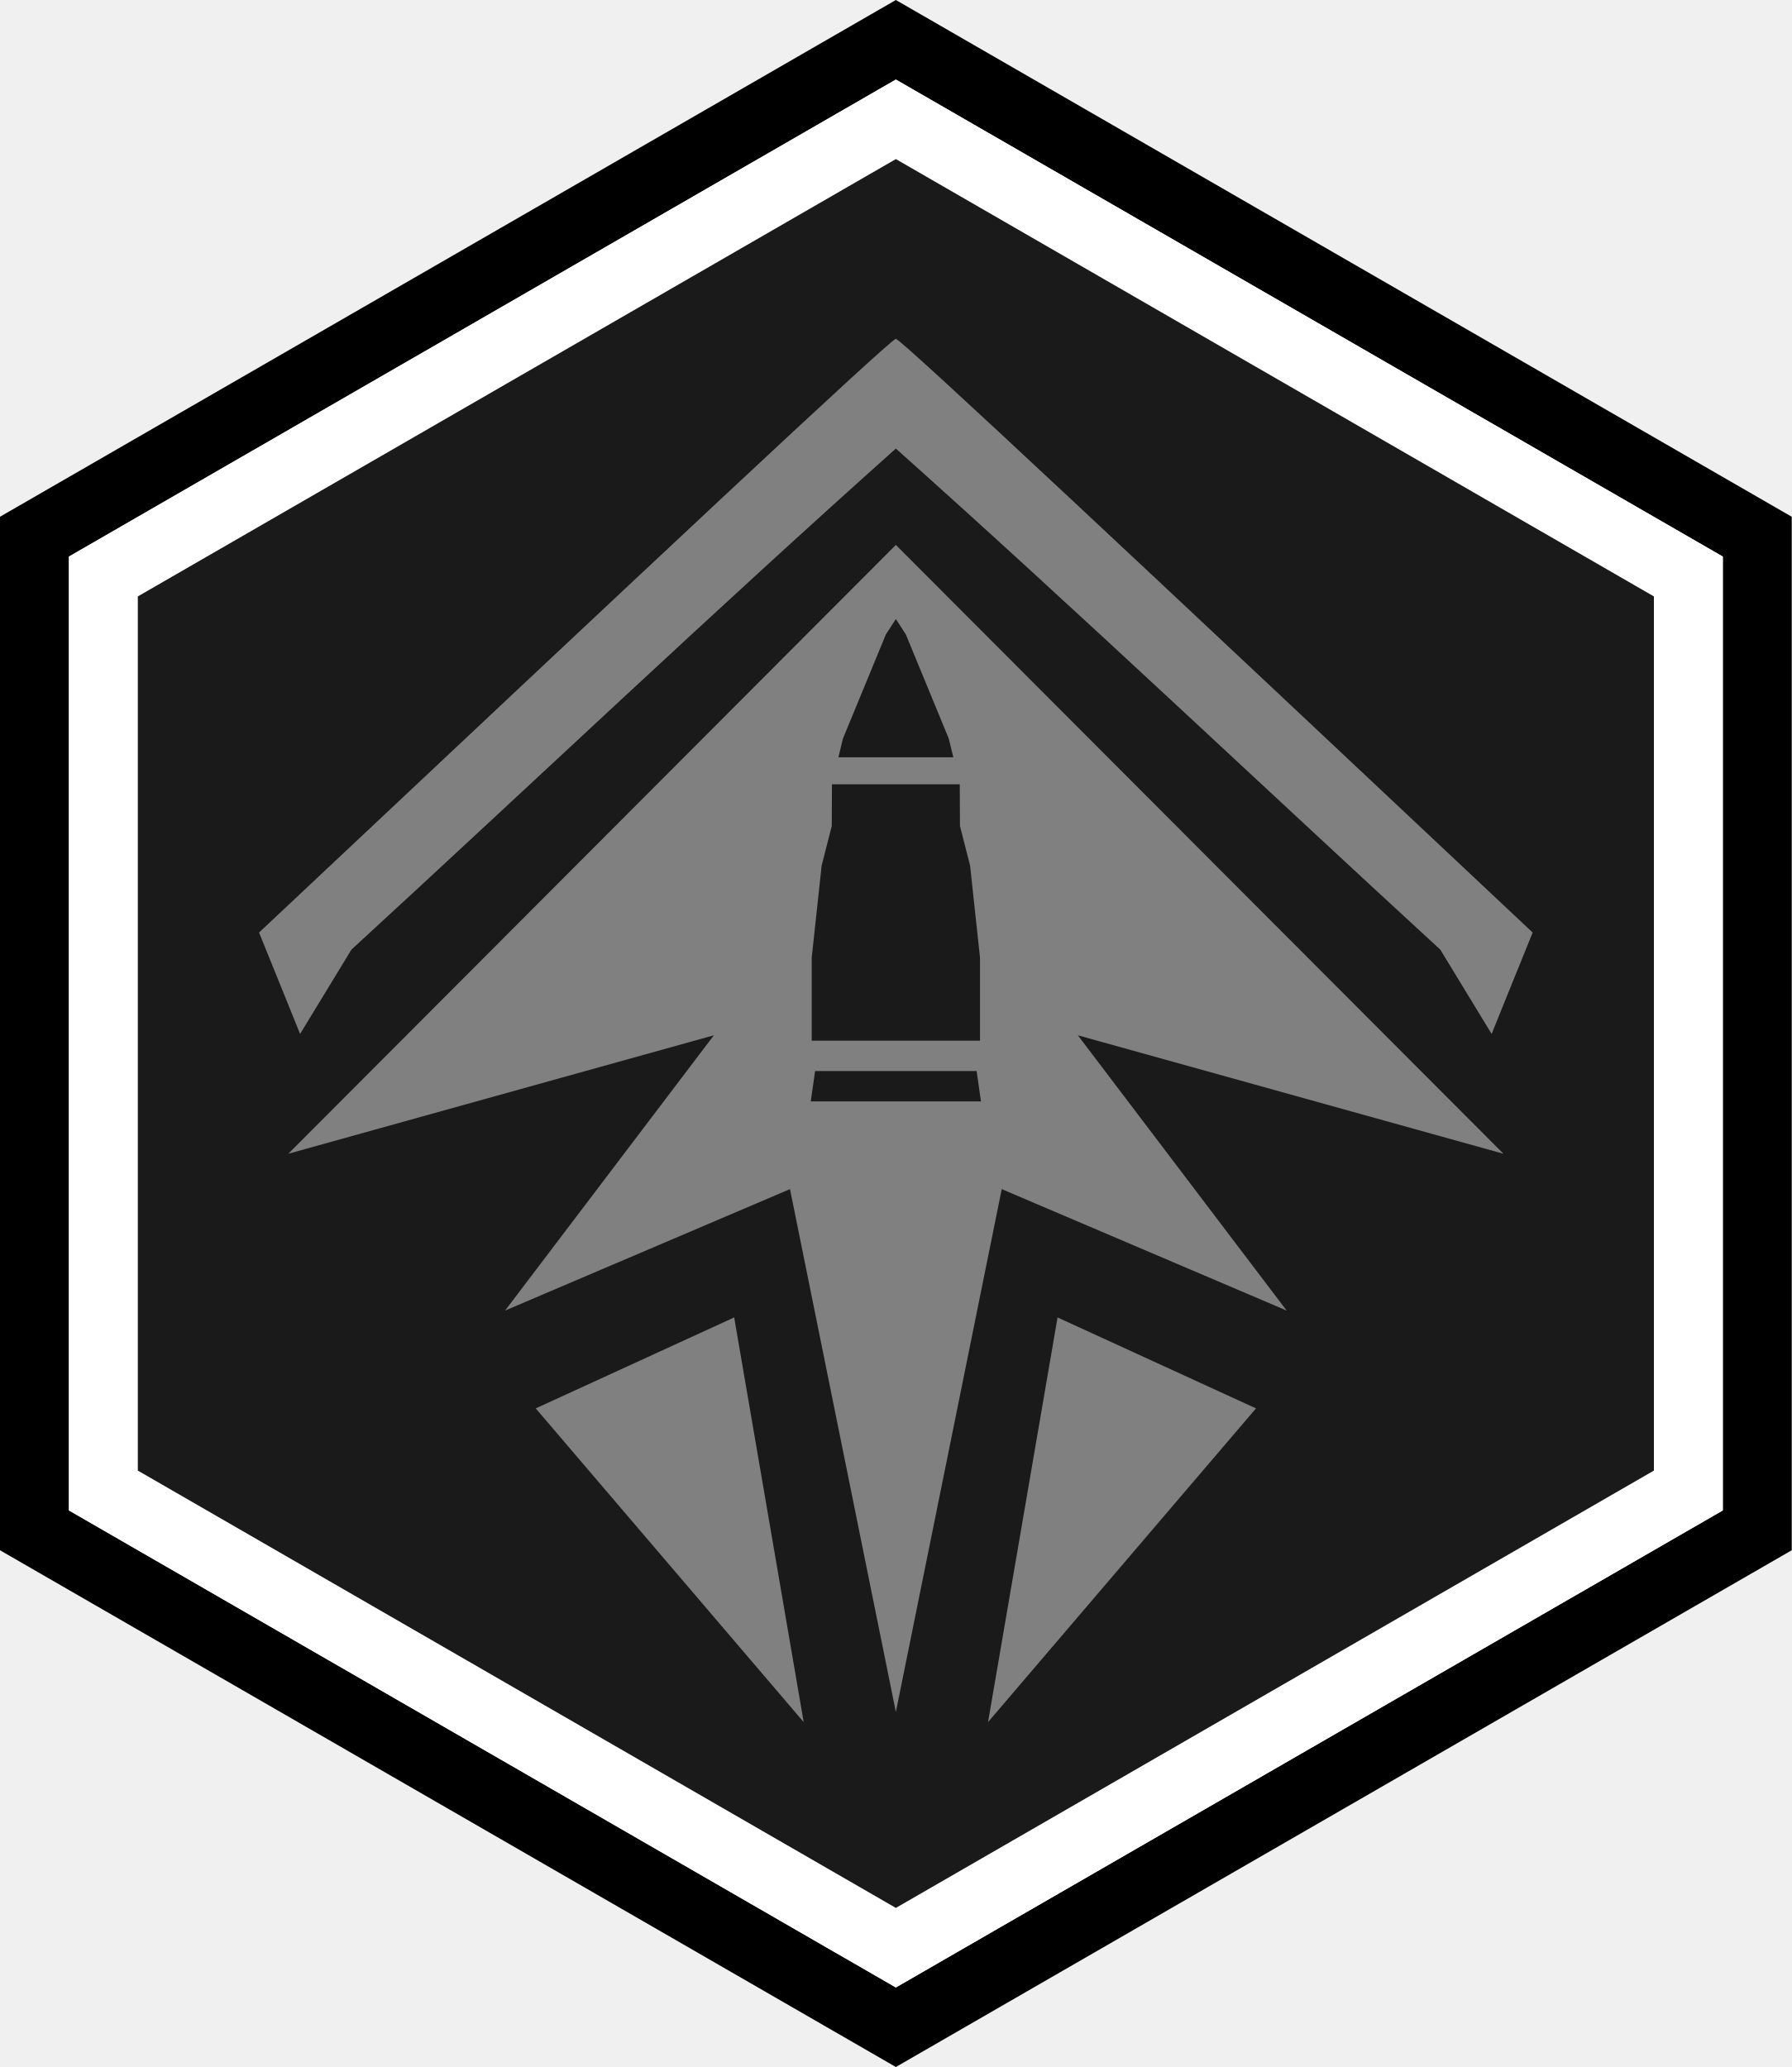
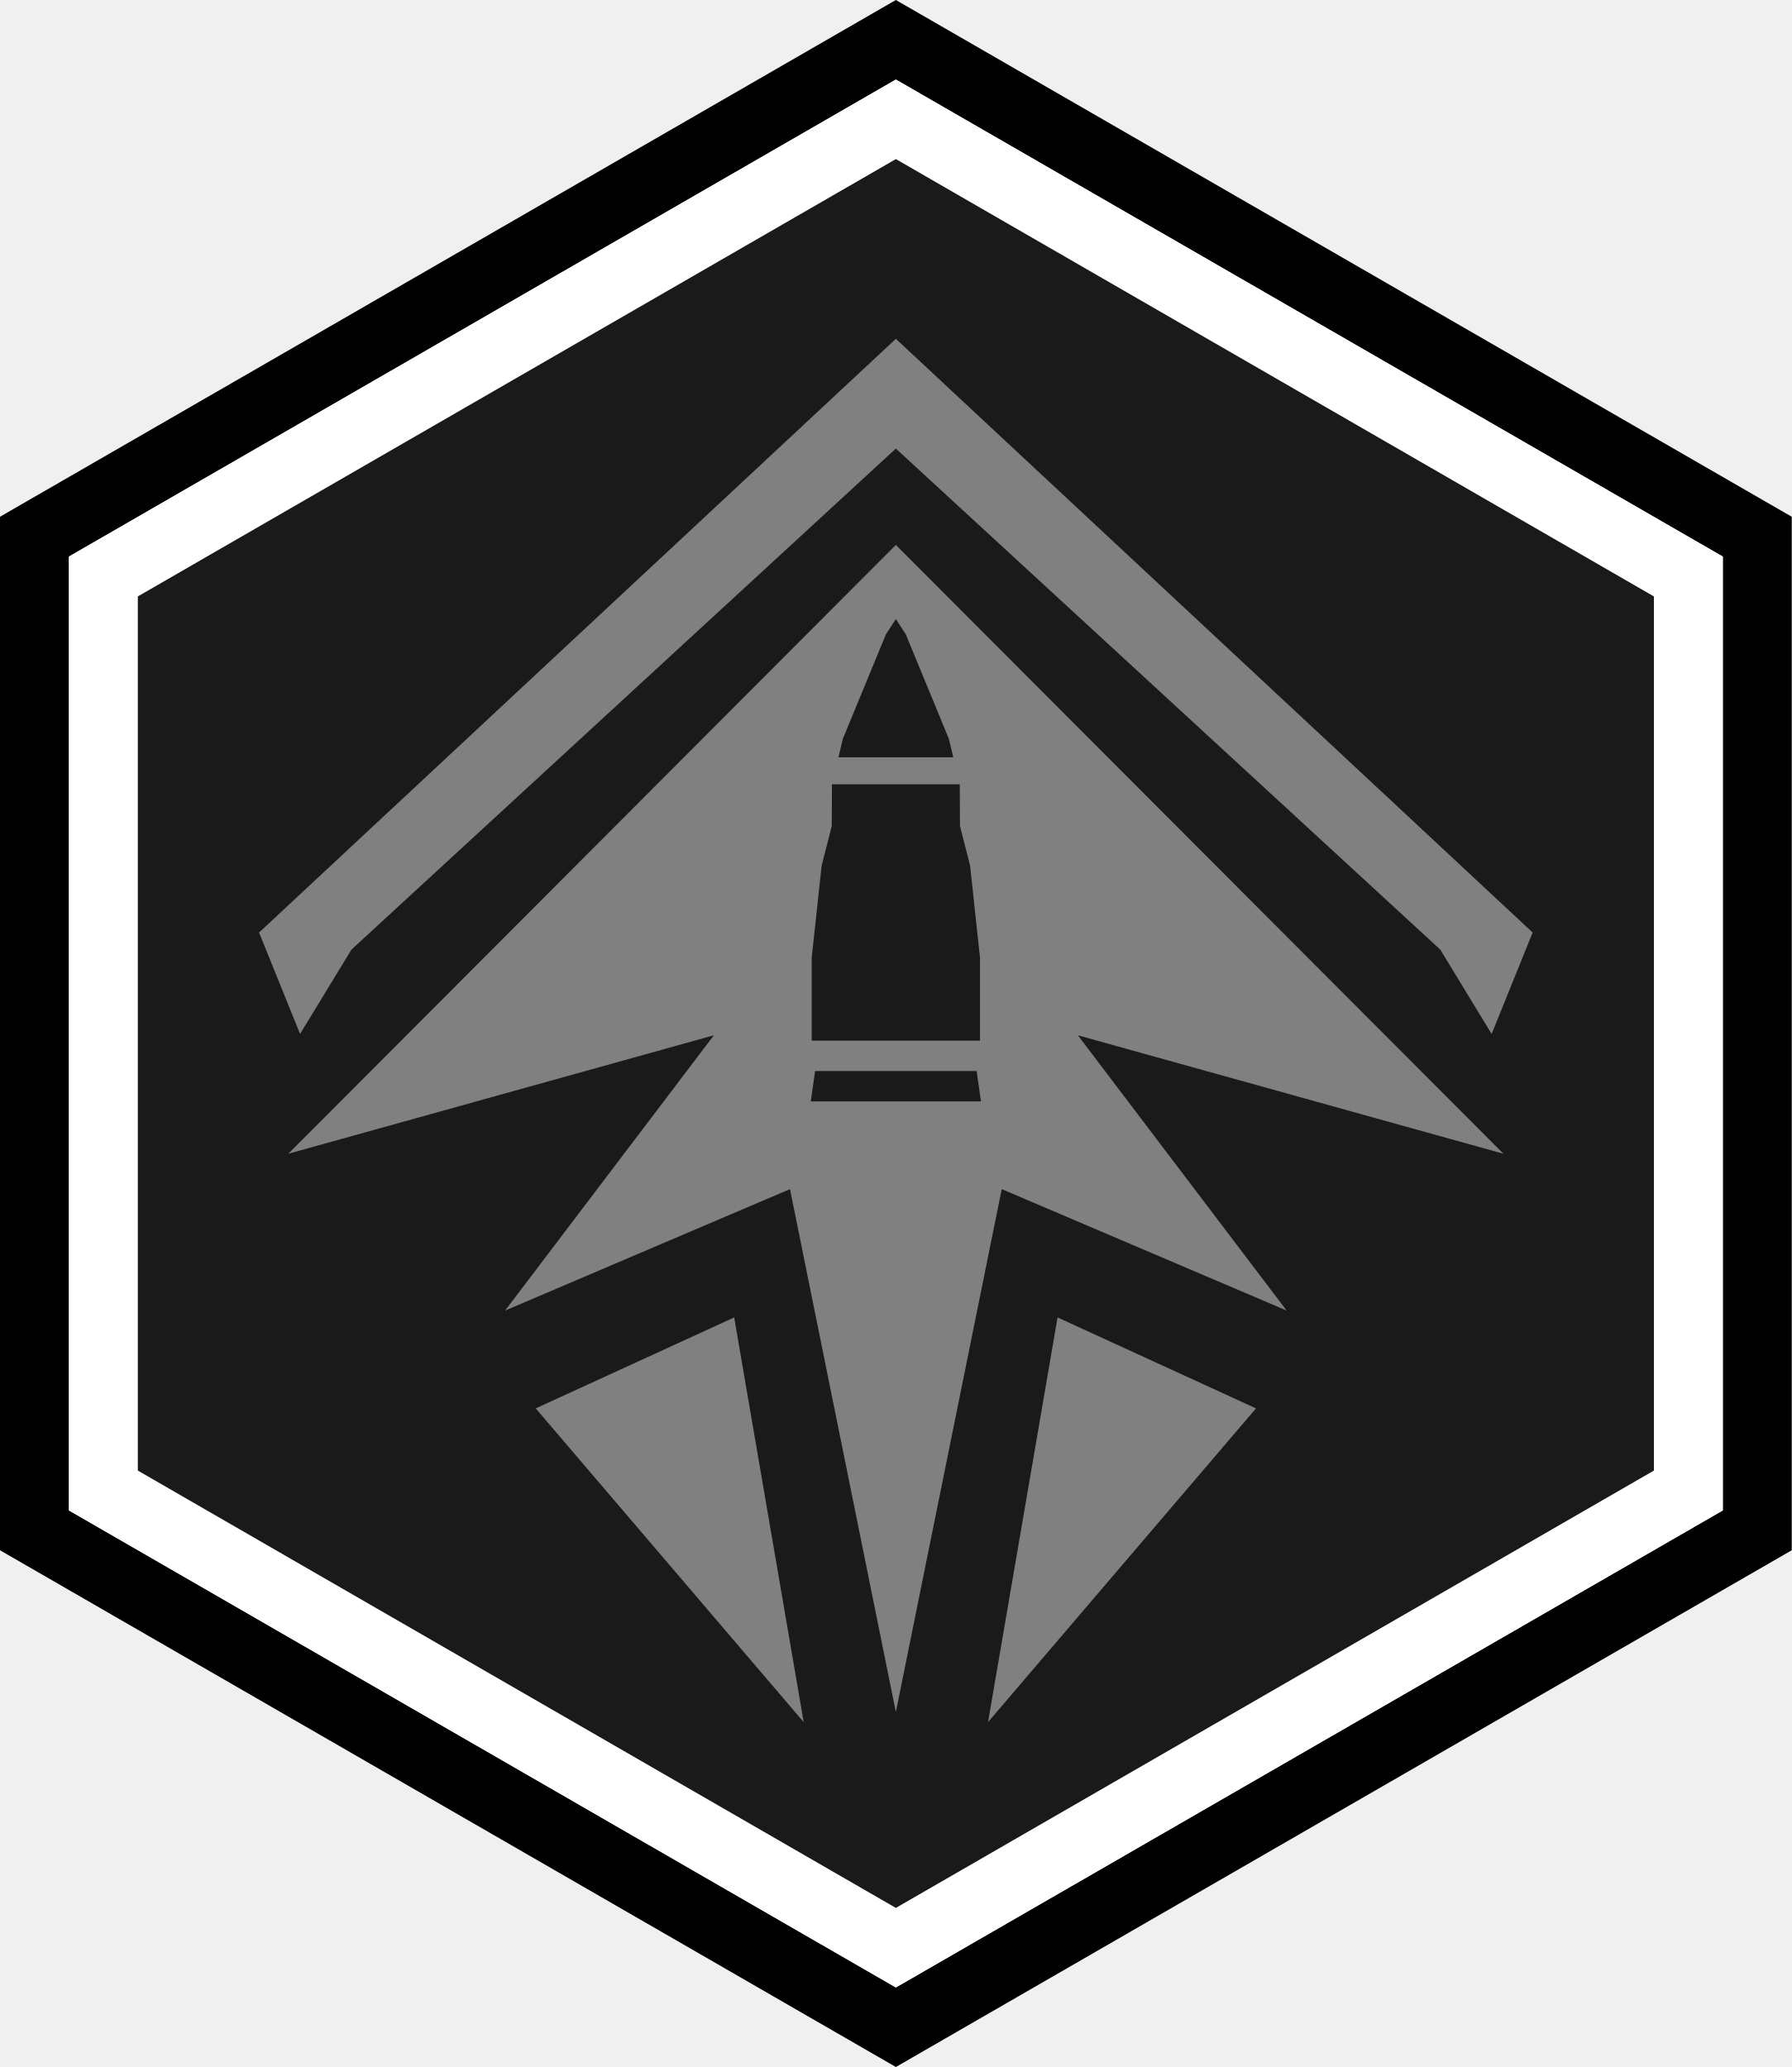
<svg xmlns="http://www.w3.org/2000/svg" viewBox="0 0 130 150" version="1.1" id="svg1" width="130" height="150" xml:space="preserve">
  <defs id="defs1" />
  <path id="frame-out" style="fill:none;stroke:#000000;stroke-width:5;stroke-linecap:square;stroke-linejoin:miter;stroke-dasharray:none;stroke-opacity:1" d="M 127.5,111.057 65,147.114 2.5,111.057 V 38.943 L 65,2.886 127.5,38.943 Z" />
  <path id="frame-in" style="fill:#1a1a1a;fill-opacity:1;stroke:#ffffff;stroke-width:5;stroke-linecap:square;stroke-linejoin:miter;stroke-dasharray:none;stroke-opacity:1" d="M 7.5,41.838 V 108.162 L 65,141.342 122.5,108.162 V 41.838 L 65,8.658 Z" />
  <g id="content">
    <path d="m 71.688,124.972 5.043,-29.367 14.399,6.6 z" fill="#808080" fill-rule="evenodd" id="logo-1" style="display:inline;stroke-width:1" />
    <path d="M 58.312,124.972 53.269,95.605 38.87,102.205 Z" fill="#808080" fill-rule="evenodd" id="logo-2" style="display:inline;stroke-width:1" />
    <path d="M 65,39.545 109.084,83.727 78.205,75.13 93.353,95.106 72.682,86.293 65,124.237 57.318,86.293 36.647,95.106 51.795,75.13 20.916,83.727 65,39.545 m 6.174,40.383 -0.313,-2.203 H 59.139 l -0.313,2.203 z m -0.069,-4.406 5e-6,-6.027 L 70.386,62.817 69.651,59.942 69.637,56.916 h -9.273 l -0.015,3.026 -0.734,2.875 -0.72,6.677 5e-6,6.027 z M 69.167,54.958 68.843,53.611 65.725,46.042 65,44.921 l -0.725,1.121 -3.119,7.569 -0.323,1.346 z" fill="#808080" fill-rule="evenodd" id="logo-3" style="display:inline;stroke-width:1" />
-     <path d="m 104.501,68.912 3.726,6.12 c 0,0 1.979,-4.908 2.977,-7.359 C 83.148,41.287 65.469,24.679 65,24.588 c -0.469,0.092 -18.148,16.699 -46.204,43.085 0.998,2.45 2.977,7.359 2.977,7.359 L 25.499,68.912 C 38.556,56.916 51.772,44.363 65,32.553 78.228,44.363 91.444,56.916 104.501,68.912 Z" fill="#808080" fill-rule="evenodd" id="logo-4" style="display:inline;stroke-width:1" />
+     <path d="m 104.501,68.912 3.726,6.12 2.977,-7.359 L 65,24.588 18.796,67.673 21.773,75.032 25.499,68.912 65,32.553 Z" fill="#808080" fill-rule="evenodd" id="logo-4" style="display:inline;stroke-width:1" />
  </g>
</svg>
